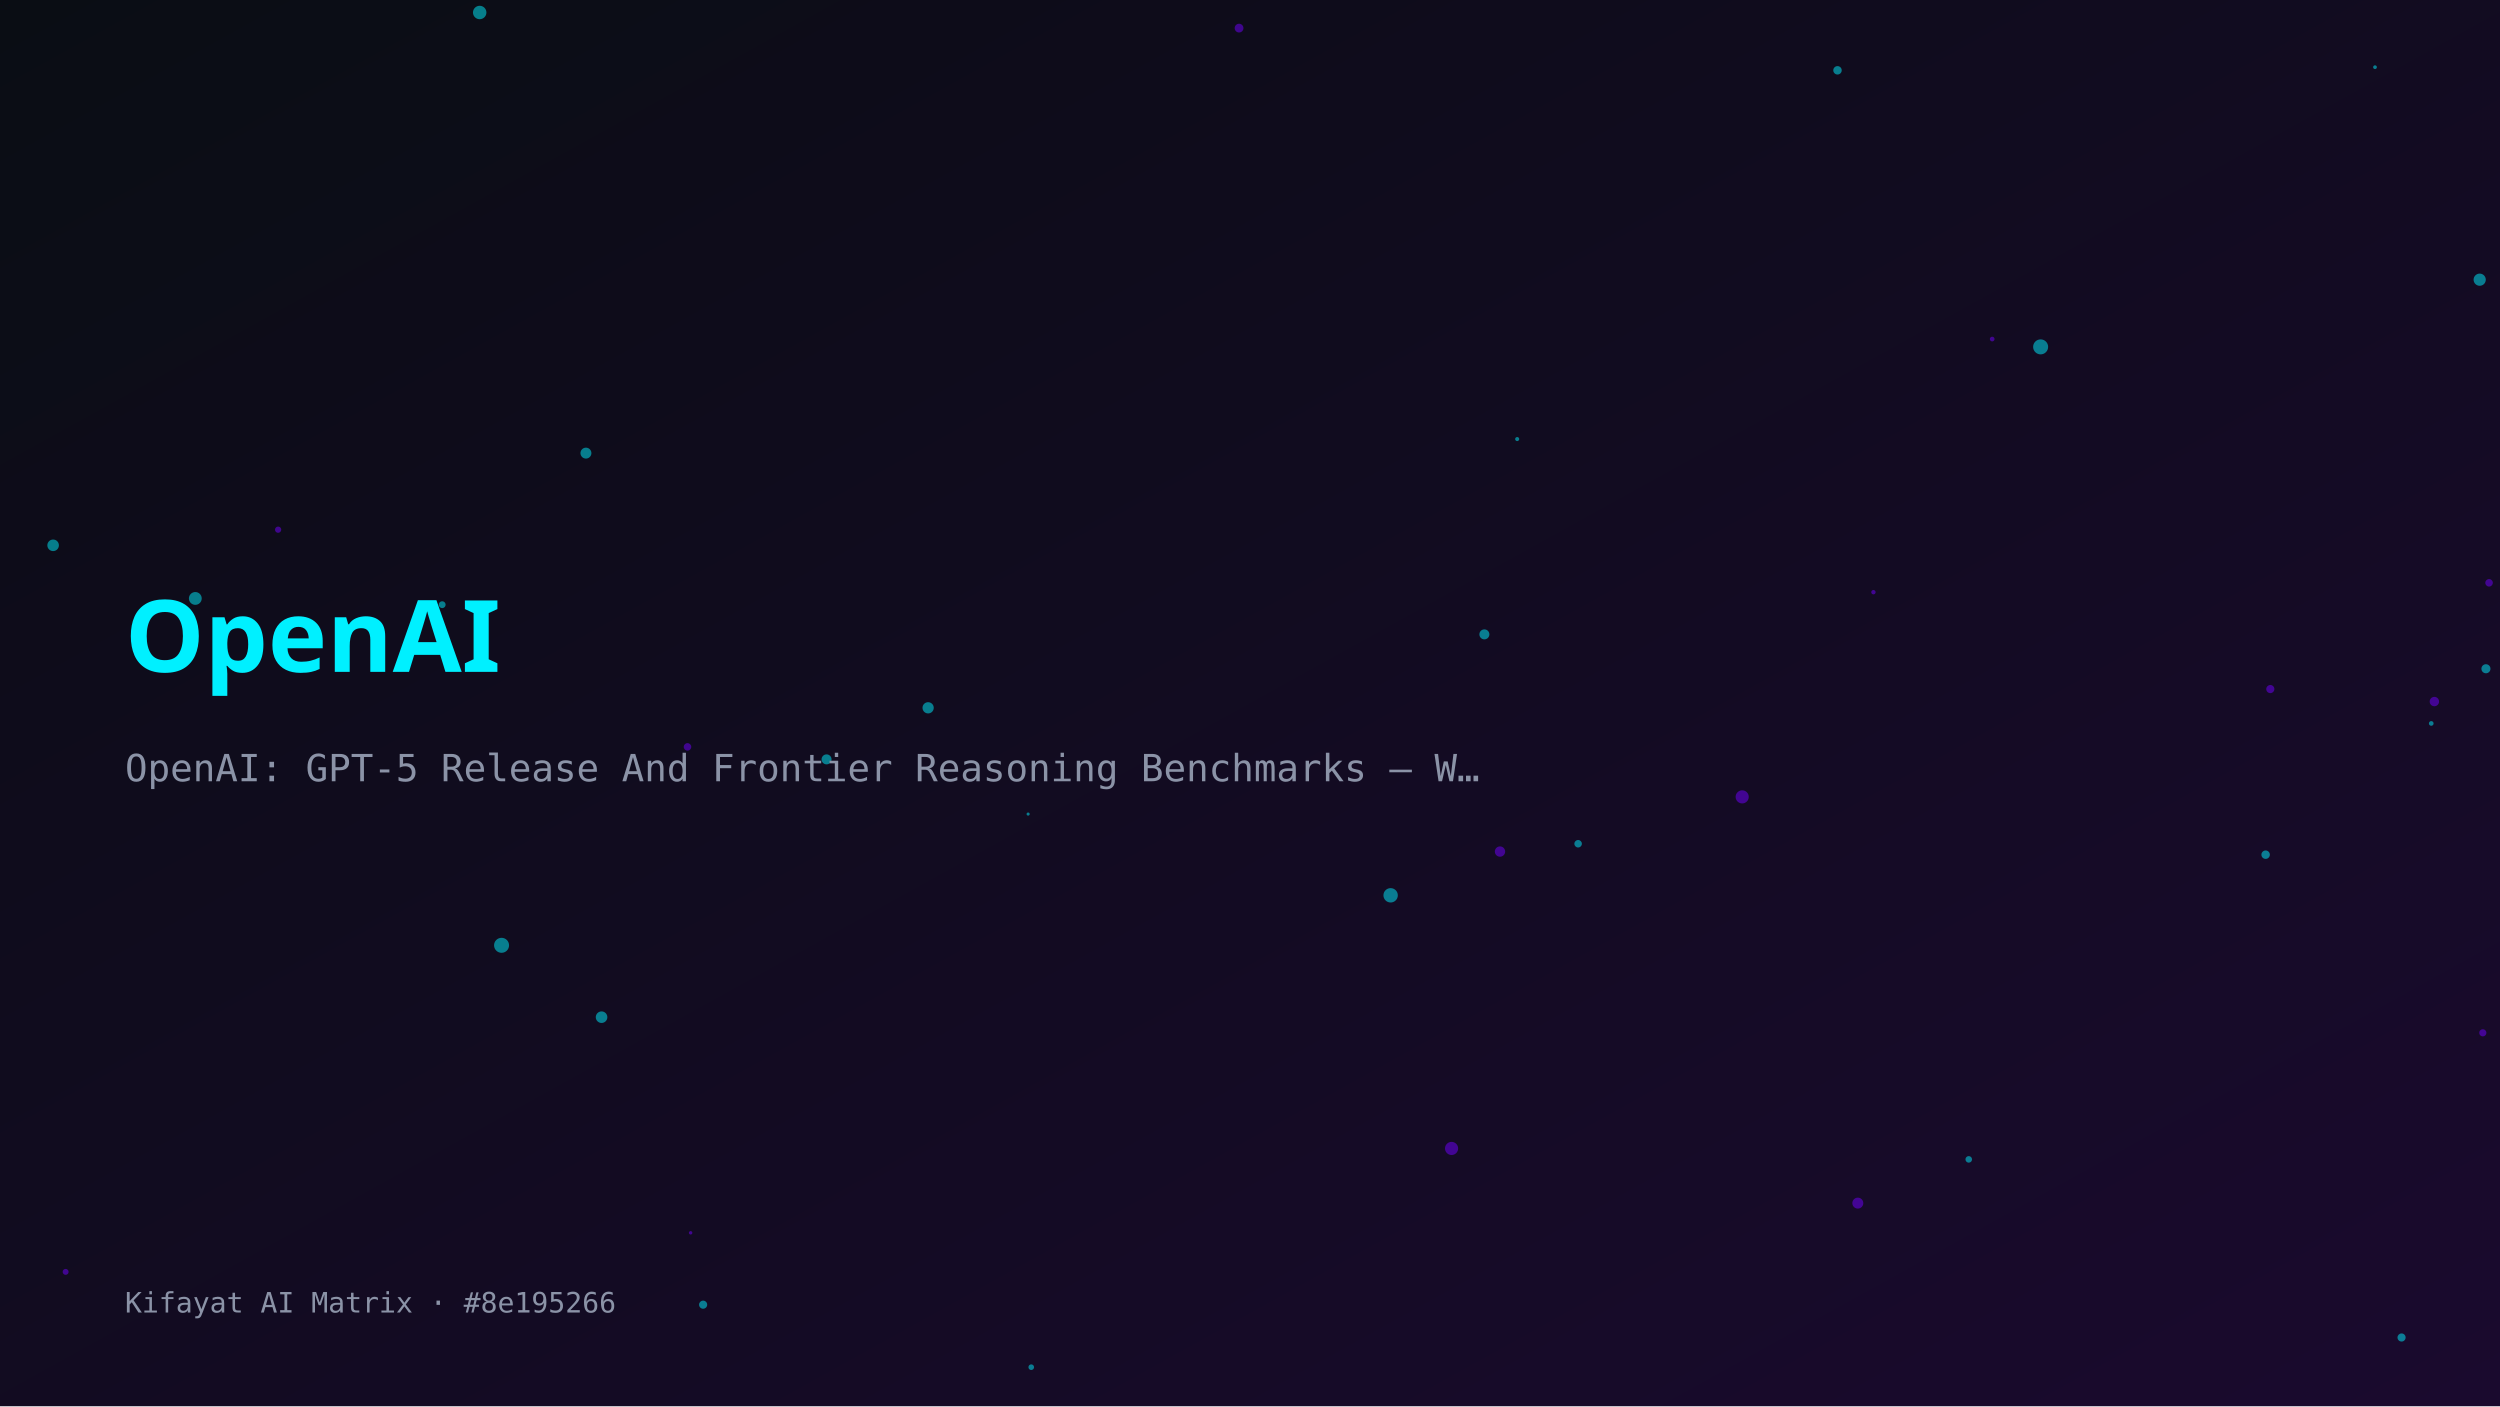
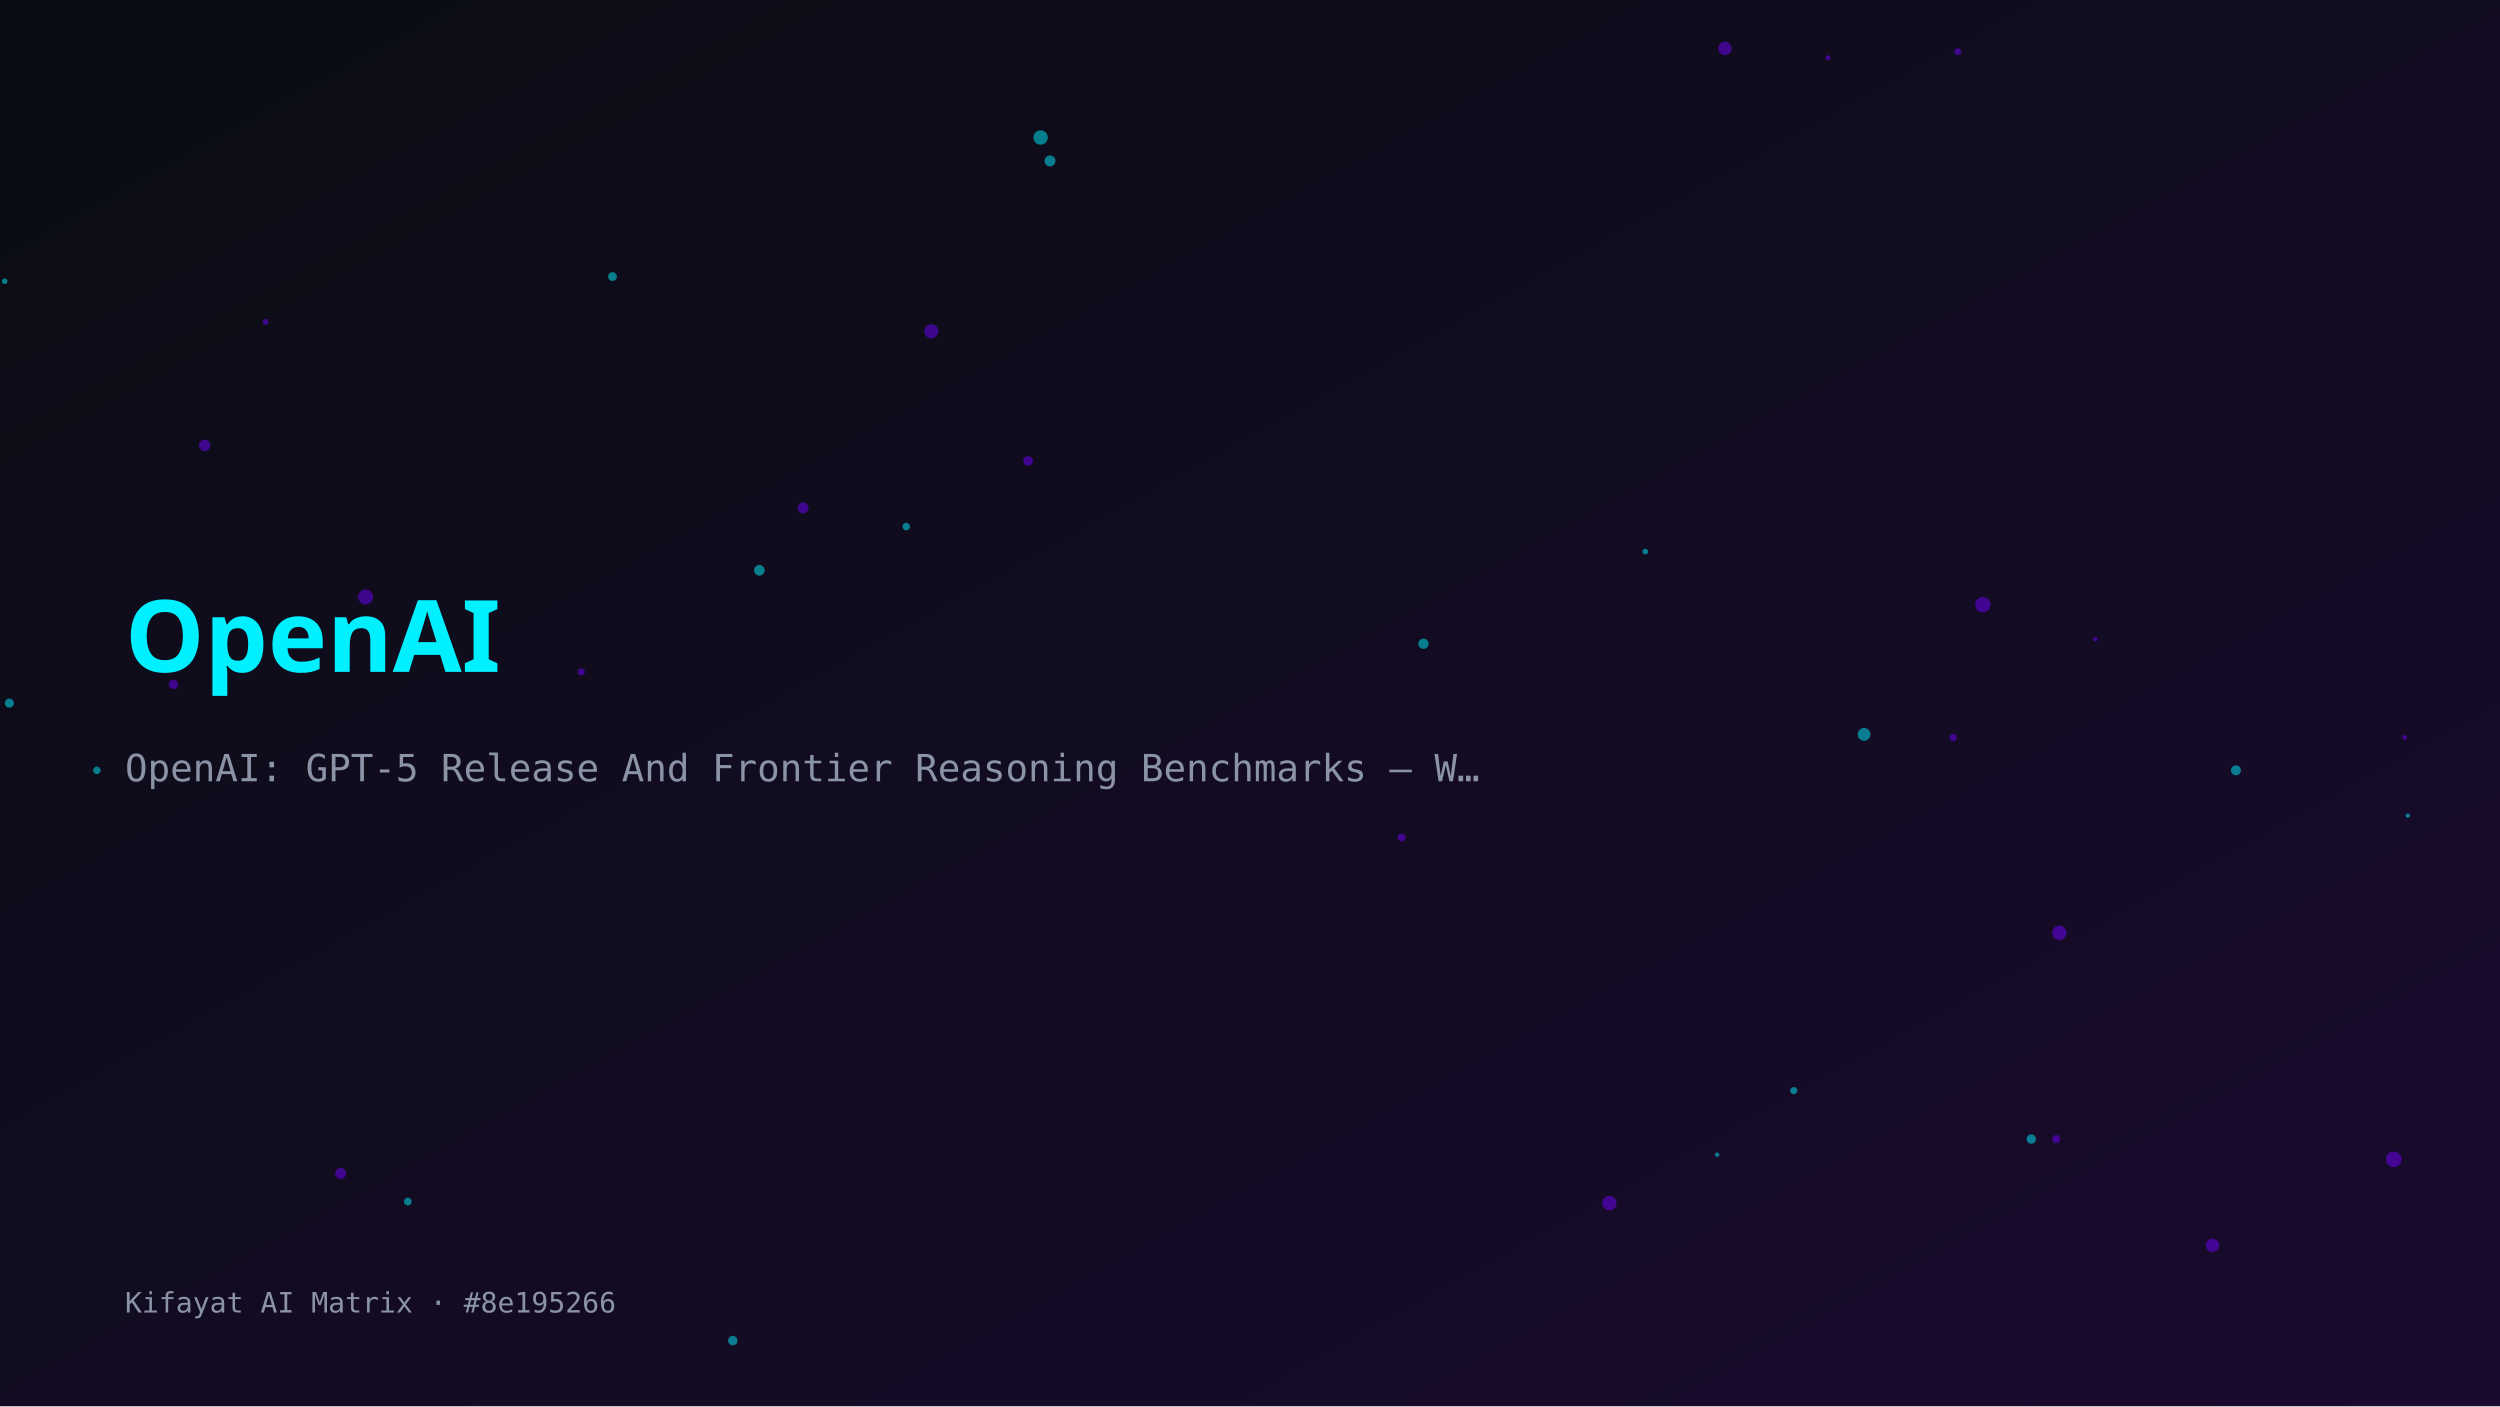
<svg xmlns="http://www.w3.org/2000/svg" width="1600" height="900" viewBox="0 0 1600 900">
  <defs>
    <linearGradient id="g" x1="0" y1="0" x2="1" y2="1">
      <stop offset="0" stop-color="#0A0D14" />
      <stop offset="1" stop-color="#1a0a2e" />
    </linearGradient>
  </defs>
  <rect width="1600" height="900" fill="url(#g)" />
-   <circle cx="660" cy="875" r="1.8" fill="#00F0FF" opacity="0.5" />
-   <circle cx="793" cy="18" r="2.8" fill="#7000FF" opacity="0.5" />
-   <circle cx="1115" cy="510" r="4.2" fill="#7000FF" opacity="0.5" />
-   <circle cx="1587" cy="179" r="3.9" fill="#00F0FF" opacity="0.5" />
-   <circle cx="594" cy="453" r="3.6" fill="#00F0FF" opacity="0.5" />
-   <circle cx="450" cy="835" r="2.6" fill="#00F0FF" opacity="0.5" />
-   <circle cx="307" cy="8" r="4.3" fill="#00F0FF" opacity="0.5" />
-   <circle cx="321" cy="605" r="4.8" fill="#00F0FF" opacity="0.5" />
-   <circle cx="125" cy="383" r="4.1" fill="#00F0FF" opacity="0.5" />
-   <circle cx="960" cy="545" r="3.3" fill="#7000FF" opacity="0.5" />
-   <circle cx="1537" cy="856" r="2.6" fill="#00F0FF" opacity="0.5" />
-   <circle cx="1176" cy="45" r="2.7" fill="#00F0FF" opacity="0.5" />
-   <circle cx="1010" cy="540" r="2.4" fill="#00F0FF" opacity="0.5" />
-   <circle cx="529" cy="486" r="3.2" fill="#00F0FF" opacity="0.5" />
-   <circle cx="42" cy="814" r="1.9" fill="#7000FF" opacity="0.5" />
-   <circle cx="34" cy="349" r="3.7" fill="#00F0FF" opacity="0.5" />
-   <circle cx="1260" cy="742" r="2.1" fill="#00F0FF" opacity="0.5" />
-   <circle cx="375" cy="290" r="3.5" fill="#00F0FF" opacity="0.5" />
-   <circle cx="1189" cy="770" r="3.5" fill="#7000FF" opacity="0.5" />
-   <circle cx="1199" cy="379" r="1.4" fill="#7000FF" opacity="0.5" />
-   <circle cx="1453" cy="441" r="2.6" fill="#7000FF" opacity="0.5" />
-   <circle cx="1520" cy="43" r="1.2" fill="#00F0FF" opacity="0.5" />
-   <circle cx="1556" cy="463" r="1.5" fill="#00F0FF" opacity="0.5" />
-   <circle cx="1591" cy="428" r="2.9" fill="#00F0FF" opacity="0.5" />
-   <circle cx="929" cy="735" r="4.2" fill="#7000FF" opacity="0.5" />
-   <circle cx="442" cy="789" r="1.1" fill="#7000FF" opacity="0.5" />
-   <circle cx="658" cy="521" r="1.0" fill="#00F0FF" opacity="0.5" />
-   <circle cx="1275" cy="217" r="1.5" fill="#7000FF" opacity="0.5" />
-   <circle cx="283" cy="387" r="2.2" fill="#00F0FF" opacity="0.5" />
-   <circle cx="178" cy="339" r="2.0" fill="#7000FF" opacity="0.5" />
-   <circle cx="1593" cy="373" r="2.4" fill="#7000FF" opacity="0.5" />
-   <circle cx="950" cy="406" r="3.2" fill="#00F0FF" opacity="0.5" />
-   <circle cx="1306" cy="222" r="4.8" fill="#00F0FF" opacity="0.5" />
-   <circle cx="440" cy="478" r="2.4" fill="#7000FF" opacity="0.5" />
-   <circle cx="890" cy="573" r="4.6" fill="#00F0FF" opacity="0.5" />
-   <circle cx="1558" cy="449" r="3.0" fill="#7000FF" opacity="0.5" />
-   <circle cx="385" cy="651" r="3.7" fill="#00F0FF" opacity="0.5" />
-   <circle cx="971" cy="281" r="1.3" fill="#00F0FF" opacity="0.5" />
-   <circle cx="1450" cy="547" r="2.7" fill="#00F0FF" opacity="0.5" />
-   <circle cx="1589" cy="661" r="2.3" fill="#7000FF" opacity="0.5" />
+   <circle cx="261" cy="769" r="2.5" fill="#00F0FF" opacity="0.5" />
+   <circle cx="1104" cy="31" r="4.3" fill="#7000FF" opacity="0.5" />
+   <circle cx="1193" cy="470" r="4.1" fill="#00F0FF" opacity="0.5" />
+   <circle cx="469" cy="858" r="3.0" fill="#00F0FF" opacity="0.5" />
+   <circle cx="1053" cy="353" r="1.8" fill="#00F0FF" opacity="0.5" />
+   <circle cx="3" cy="180" r="1.8" fill="#00F0FF" opacity="0.5" />
+   <circle cx="234" cy="382" r="4.8" fill="#7000FF" opacity="0.5" />
+   <circle cx="1431" cy="493" r="3.2" fill="#00F0FF" opacity="0.5" />
+   <circle cx="1416" cy="797" r="4.3" fill="#7000FF" opacity="0.5" />
+   <circle cx="1253" cy="33" r="2.2" fill="#7000FF" opacity="0.5" />
+   <circle cx="1316" cy="729" r="2.6" fill="#7000FF" opacity="0.5" />
+   <circle cx="1170" cy="37" r="1.6" fill="#7000FF" opacity="0.5" />
+   <circle cx="514" cy="325" r="3.5" fill="#7000FF" opacity="0.5" />
+   <circle cx="1341" cy="409" r="1.5" fill="#7000FF" opacity="0.5" />
+   <circle cx="1532" cy="742" r="5.0" fill="#7000FF" opacity="0.5" />
+   <circle cx="1250" cy="472" r="2.3" fill="#7000FF" opacity="0.5" />
+   <circle cx="1148" cy="698" r="2.3" fill="#00F0FF" opacity="0.5" />
+   <circle cx="1099" cy="739" r="1.4" fill="#00F0FF" opacity="0.5" />
+   <circle cx="1269" cy="387" r="4.9" fill="#7000FF" opacity="0.5" />
+   <circle cx="170" cy="206" r="1.9" fill="#7000FF" opacity="0.5" />
+   <circle cx="372" cy="430" r="2.3" fill="#7000FF" opacity="0.5" />
+   <circle cx="911" cy="412" r="3.3" fill="#00F0FF" opacity="0.5" />
+   <circle cx="131" cy="285" r="3.7" fill="#7000FF" opacity="0.5" />
+   <circle cx="486" cy="365" r="3.4" fill="#00F0FF" opacity="0.5" />
+   <circle cx="897" cy="536" r="2.5" fill="#7000FF" opacity="0.5" />
+   <circle cx="666" cy="88" r="4.6" fill="#00F0FF" opacity="0.5" />
+   <circle cx="1539" cy="472" r="1.5" fill="#7000FF" opacity="0.5" />
+   <circle cx="1318" cy="597" r="4.6" fill="#7000FF" opacity="0.5" />
+   <circle cx="62" cy="493" r="2.4" fill="#00F0FF" opacity="0.5" />
+   <circle cx="580" cy="337" r="2.4" fill="#00F0FF" opacity="0.5" />
+   <circle cx="1300" cy="729" r="3.0" fill="#00F0FF" opacity="0.5" />
+   <circle cx="596" cy="212" r="4.5" fill="#7000FF" opacity="0.5" />
+   <circle cx="658" cy="295" r="3.1" fill="#7000FF" opacity="0.5" />
+   <circle cx="1030" cy="770" r="4.6" fill="#7000FF" opacity="0.5" />
+   <circle cx="1541" cy="522" r="1.4" fill="#00F0FF" opacity="0.5" />
+   <circle cx="218" cy="751" r="3.5" fill="#7000FF" opacity="0.5" />
+   <circle cx="392" cy="177" r="2.8" fill="#00F0FF" opacity="0.5" />
+   <circle cx="111" cy="438" r="3.0" fill="#7000FF" opacity="0.5" />
+   <circle cx="6" cy="450" r="2.9" fill="#00F0FF" opacity="0.5" />
+   <circle cx="672" cy="103" r="3.5" fill="#00F0FF" opacity="0.5" />
  <text x="80" y="430" font-family="sans-serif" font-size="64" font-weight="700" fill="#00F0FF">OpenAI</text>
  <text x="80" y="500" font-family="monospace" font-size="24" fill="#8B93A7">OpenAI: GPT-5 Release And Frontier Reasoning Benchmarks — W…</text>
  <text x="80" y="840" font-family="monospace" font-size="18" fill="#8B93A7">Kifayat AI Matrix · #8e195266</text>
</svg>
